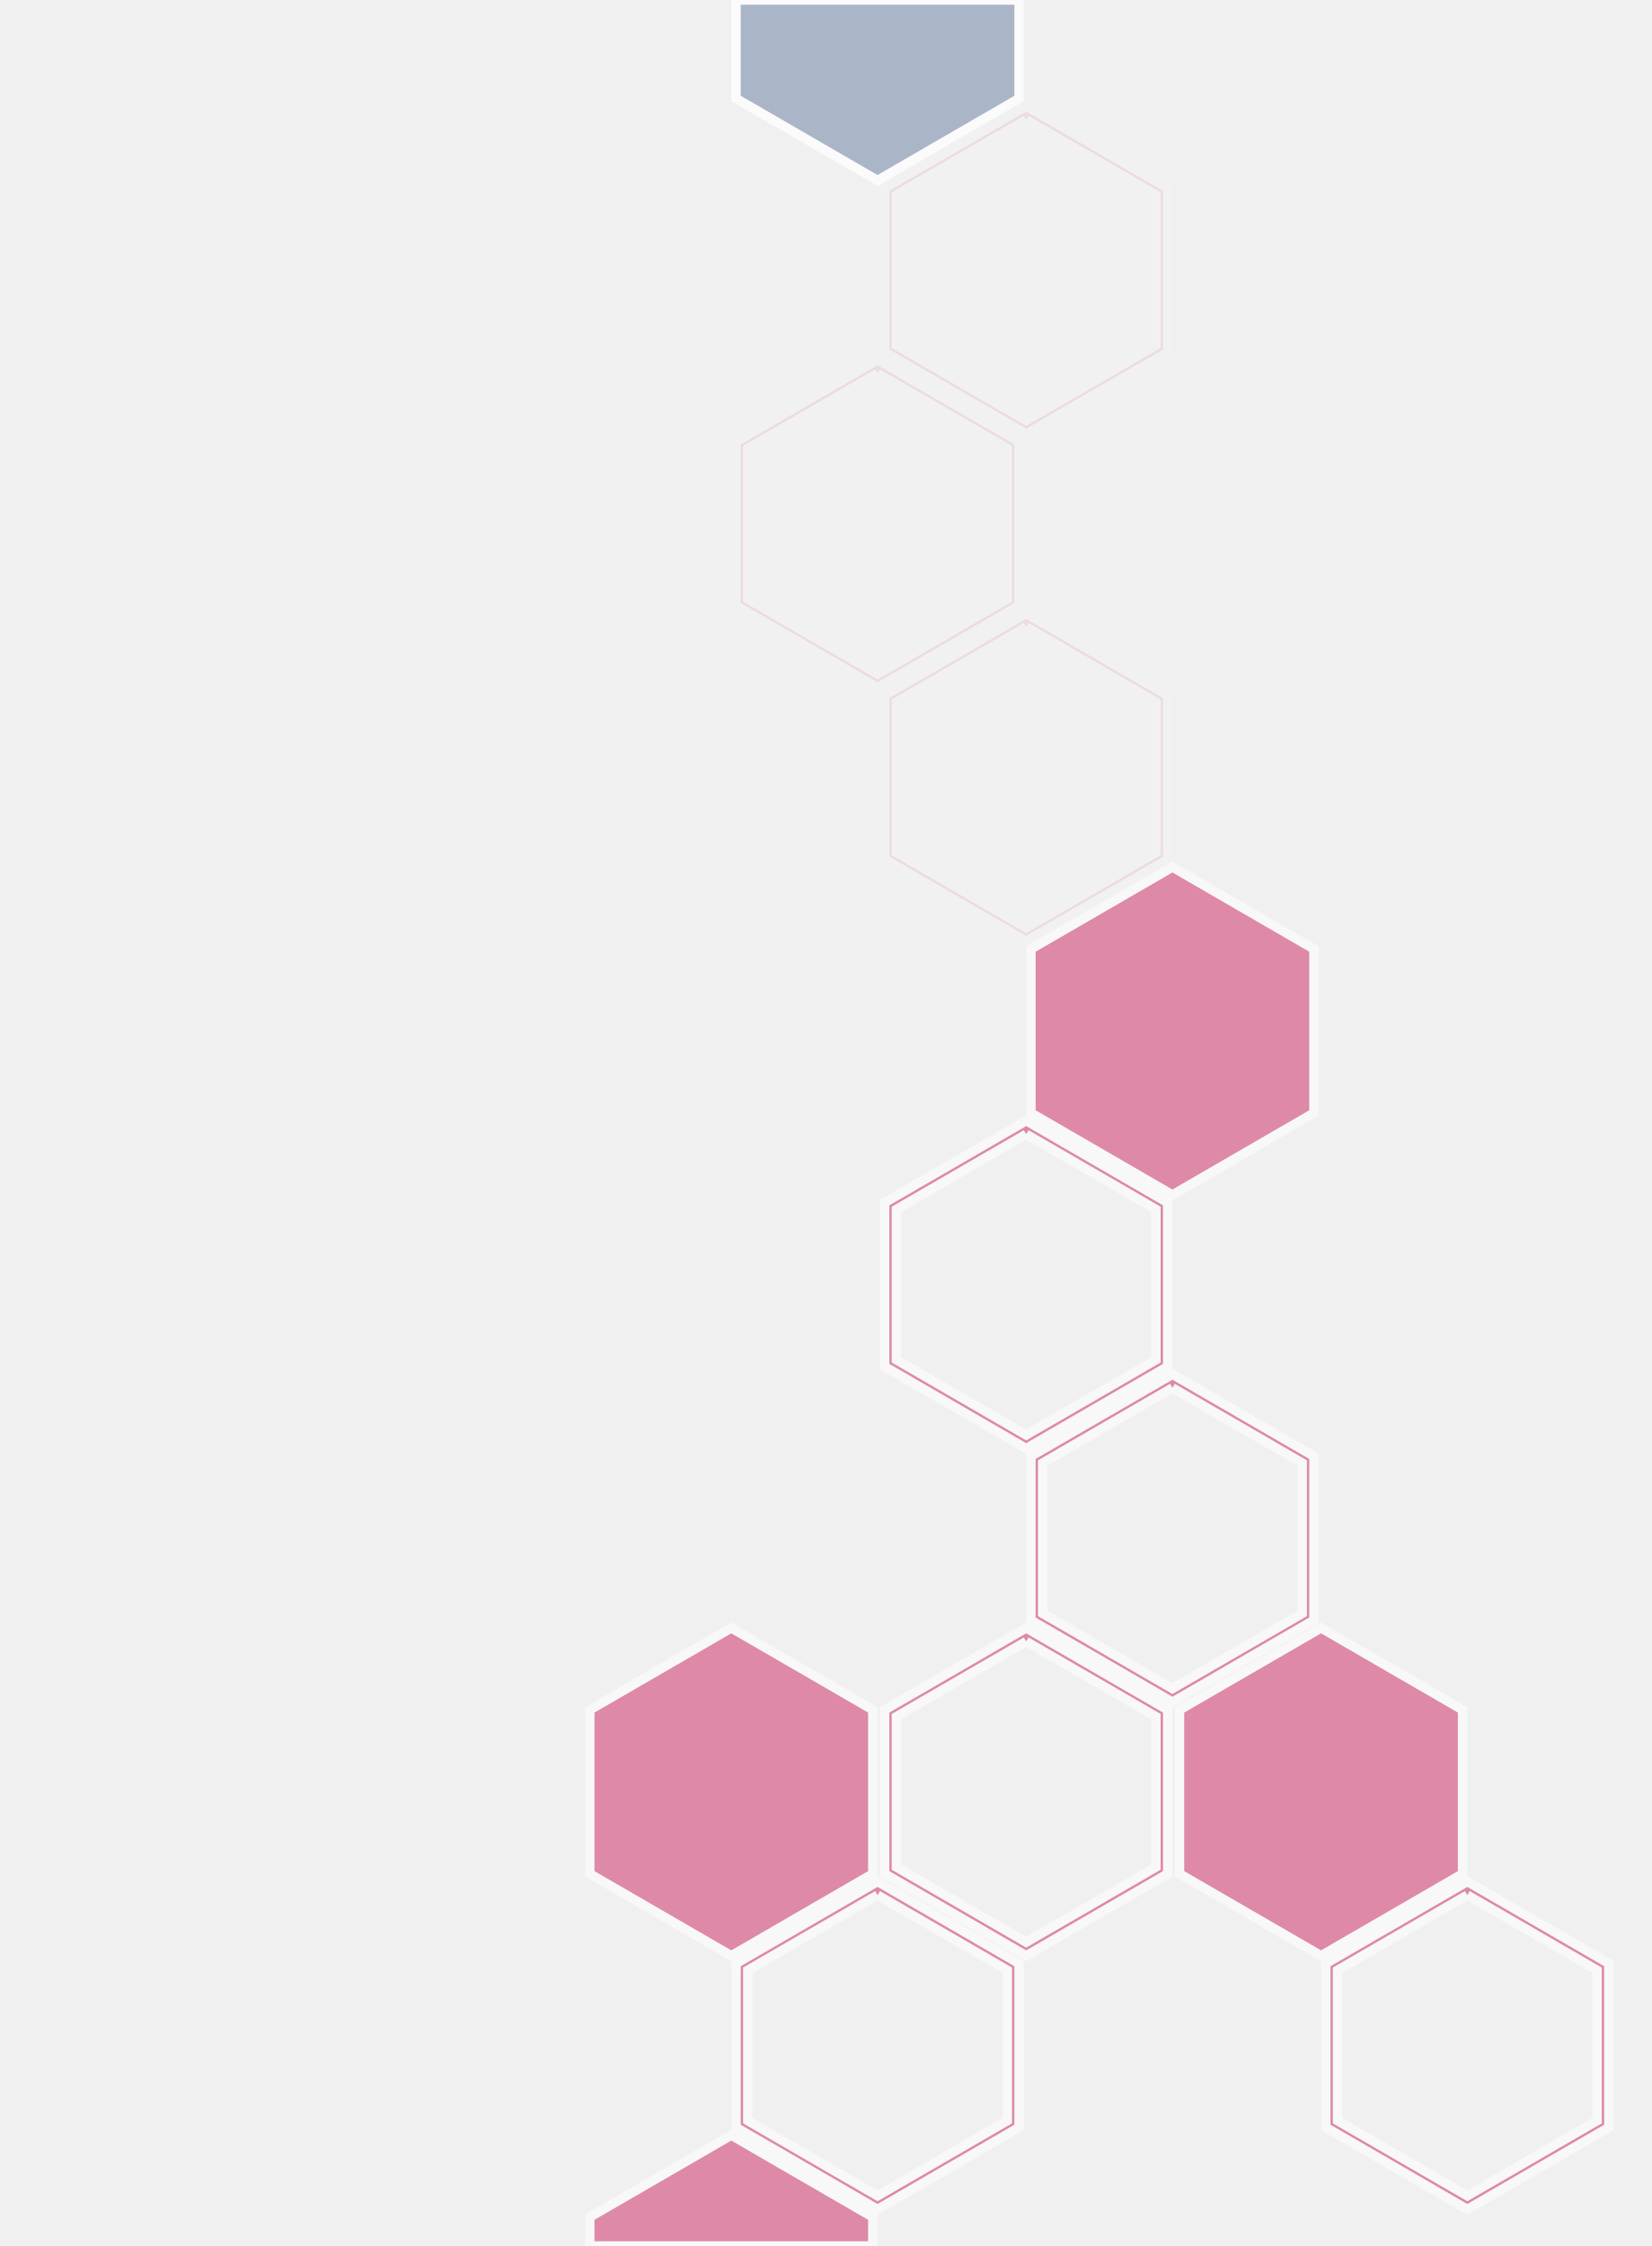
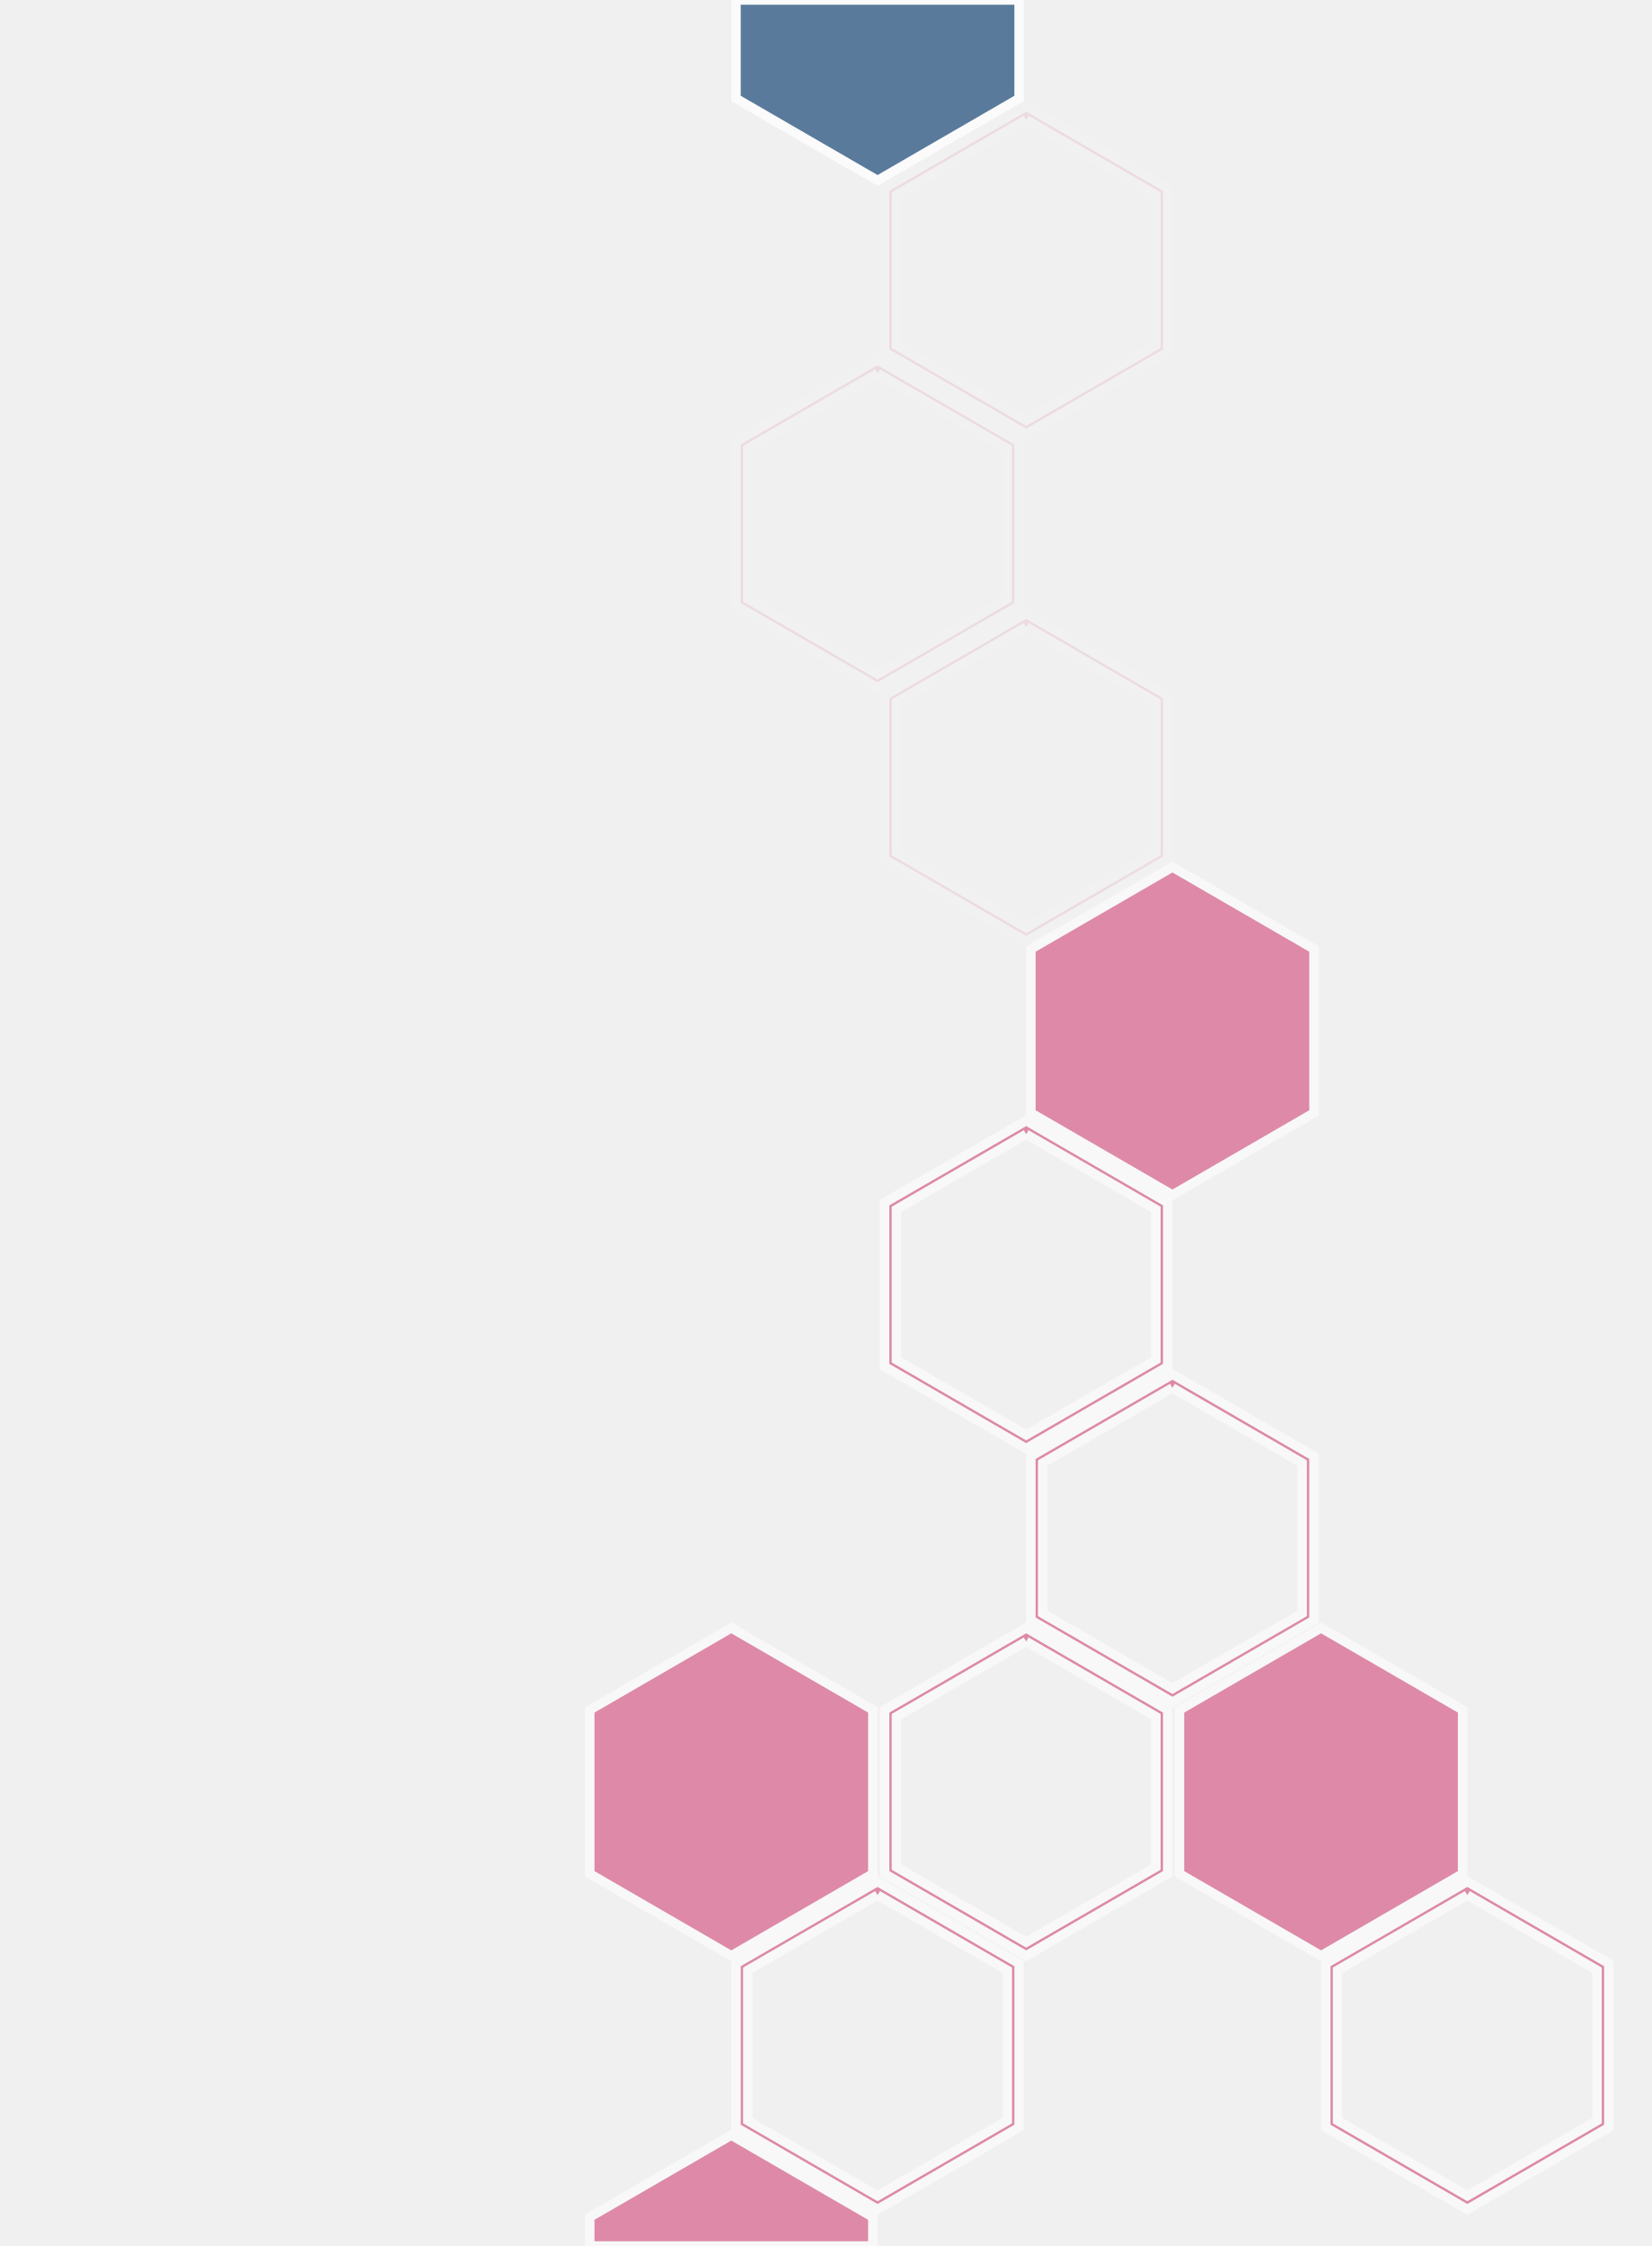
<svg xmlns="http://www.w3.org/2000/svg" id="Layer_1" data-name="Layer 1" viewBox="0 0 700 952">
  <defs>
    <style>
  .cls-1{
    opacity: .1;
    stroke: #fcfcfc;
    stroke-width: 3pt;
  }
  .cls-2,.cls-4{
    fill: #CA225E;
    stroke: white;
    stroke-width: 3pt;
  }
  .cls-3,.cls-4{
    opacity: 0.5;
    stroke: white;
    stroke-width: 3pt;
  }
  
  /* top shape */
  polygon.cls-4 {
-     fill: #8d9bb6;
+     fill: #194777;
    opacity: 70%;
    stroke: white;
    stroke-width: 3pt;
  }
</style>
  </defs>
  <g class="cls-1">
    <path class="cls-2" d="M435,50.78l55,31.85v63.74l-55,31.85-55-31.85V82.63l55-31.85M435,45,375,79.75v69.5L435,184l60-34.75V79.75L435,45Z" />
  </g>
  <g class="cls-1">
    <path class="cls-2" d="M435,265.78l55,31.85v63.74l-55,31.85-55-31.85V297.63l55-31.85m0-5.78-60,34.75v69.5L435,399l60-34.75v-69.5L435,260Z" />
  </g>
  <g class="cls-3">
    <path class="cls-2" d="M435,480.78l55,31.85v63.74l-55,31.85-55-31.85V512.63l55-31.85m0-5.78-60,34.75v69.5L435,614l60-34.75v-69.5L435,475Z" />
  </g>
  <g class="cls-3">
    <path class="cls-2" d="M435,695.78l55,31.85v63.74l-55,31.85-55-31.85V727.63l55-31.85m0-5.78-60,34.75v69.5L435,829l60-34.75v-69.5L435,690Z" />
  </g>
  <g class="cls-3">
    <polygon class="cls-2" points="620 794.25 620 724.75 560 690 500 724.75 500 794.25 560 829 620 794.25" />
  </g>
  <g class="cls-3">
    <polygon class="cls-2" points="370 794.25 370 724.75 310 690 250 724.75 250 794.25 310 829 370 794.25" />
  </g>
  <g class="cls-1">
    <path class="cls-2" d="M372,158.28l55,31.85v63.74l-55,31.85-55-31.85V190.13l55-31.85m0-5.78-60,34.75v69.5l60,34.75,60-34.75v-69.5L372,152.5Z" />
  </g>
  <g class="cls-3">
    <polygon class="cls-2" points="557 471.75 557 402.25 497 367.5 437 402.25 437 471.75 497 506.5 557 471.75" />
  </g>
  <g class="cls-3">
    <path class="cls-2" d="M497,588.28l55,31.85v63.74l-55,31.85-55-31.85V620.13l55-31.85m0-5.78-60,34.75v69.5l60,34.75,60-34.75v-69.5L497,582.5Z" />
  </g>
  <g class="cls-3">
    <path class="cls-2" d="M372,803.28l55,31.85v63.74l-55,31.85-55-31.85V835.13l55-31.85m0-5.78-60,34.75v69.5l60,34.75,60-34.75v-69.5L372,797.5Z" />
  </g>
  <g class="cls-3">
    <path class="cls-2" d="M622,803.28l55,31.85v63.74l-55,31.85-55-31.85V835.13l55-31.85m0-5.78-60,34.75v69.5l60,34.75,60-34.75v-69.5L622,797.5Z" />
  </g>
  <polygon class="cls-4" points="372 76.5 432 41.75 432 0 312 0 312 41.75 372 76.5" />
  <g class="cls-3">
    <polygon class="cls-2" points="370 939.75 310 905 250 939.75 250 952 370 952 370 939.75" />
  </g>
</svg>
